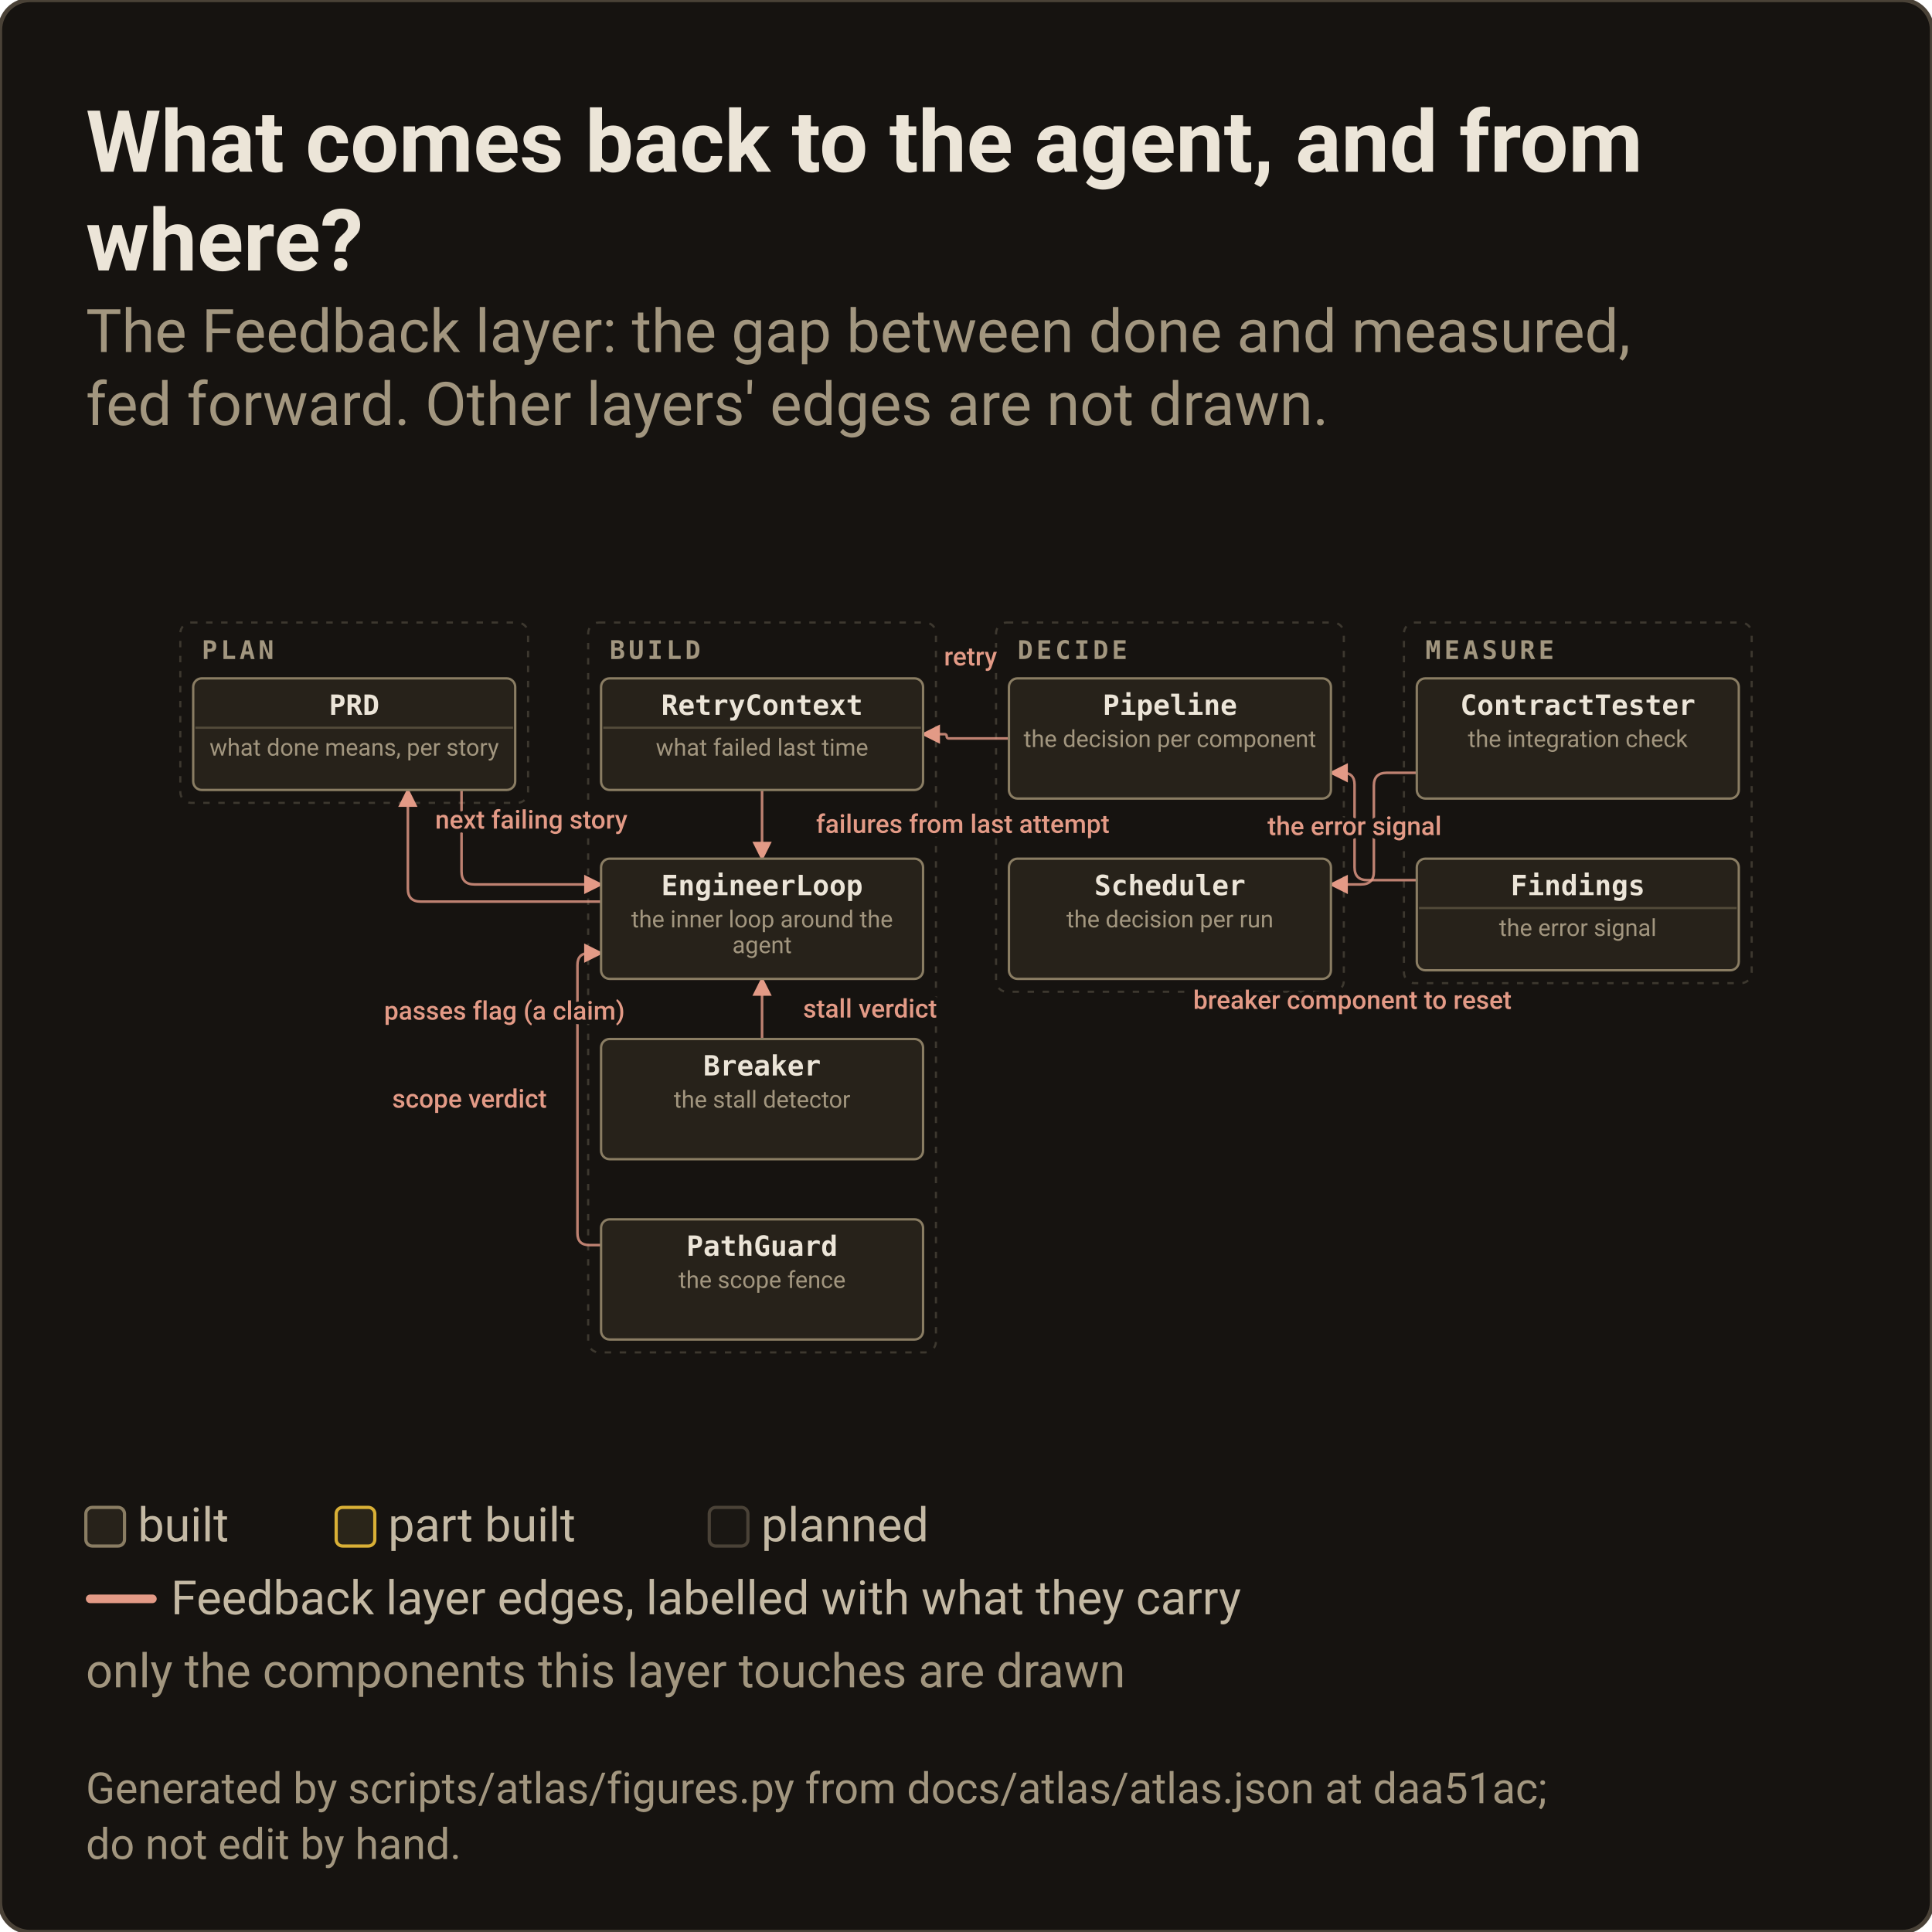
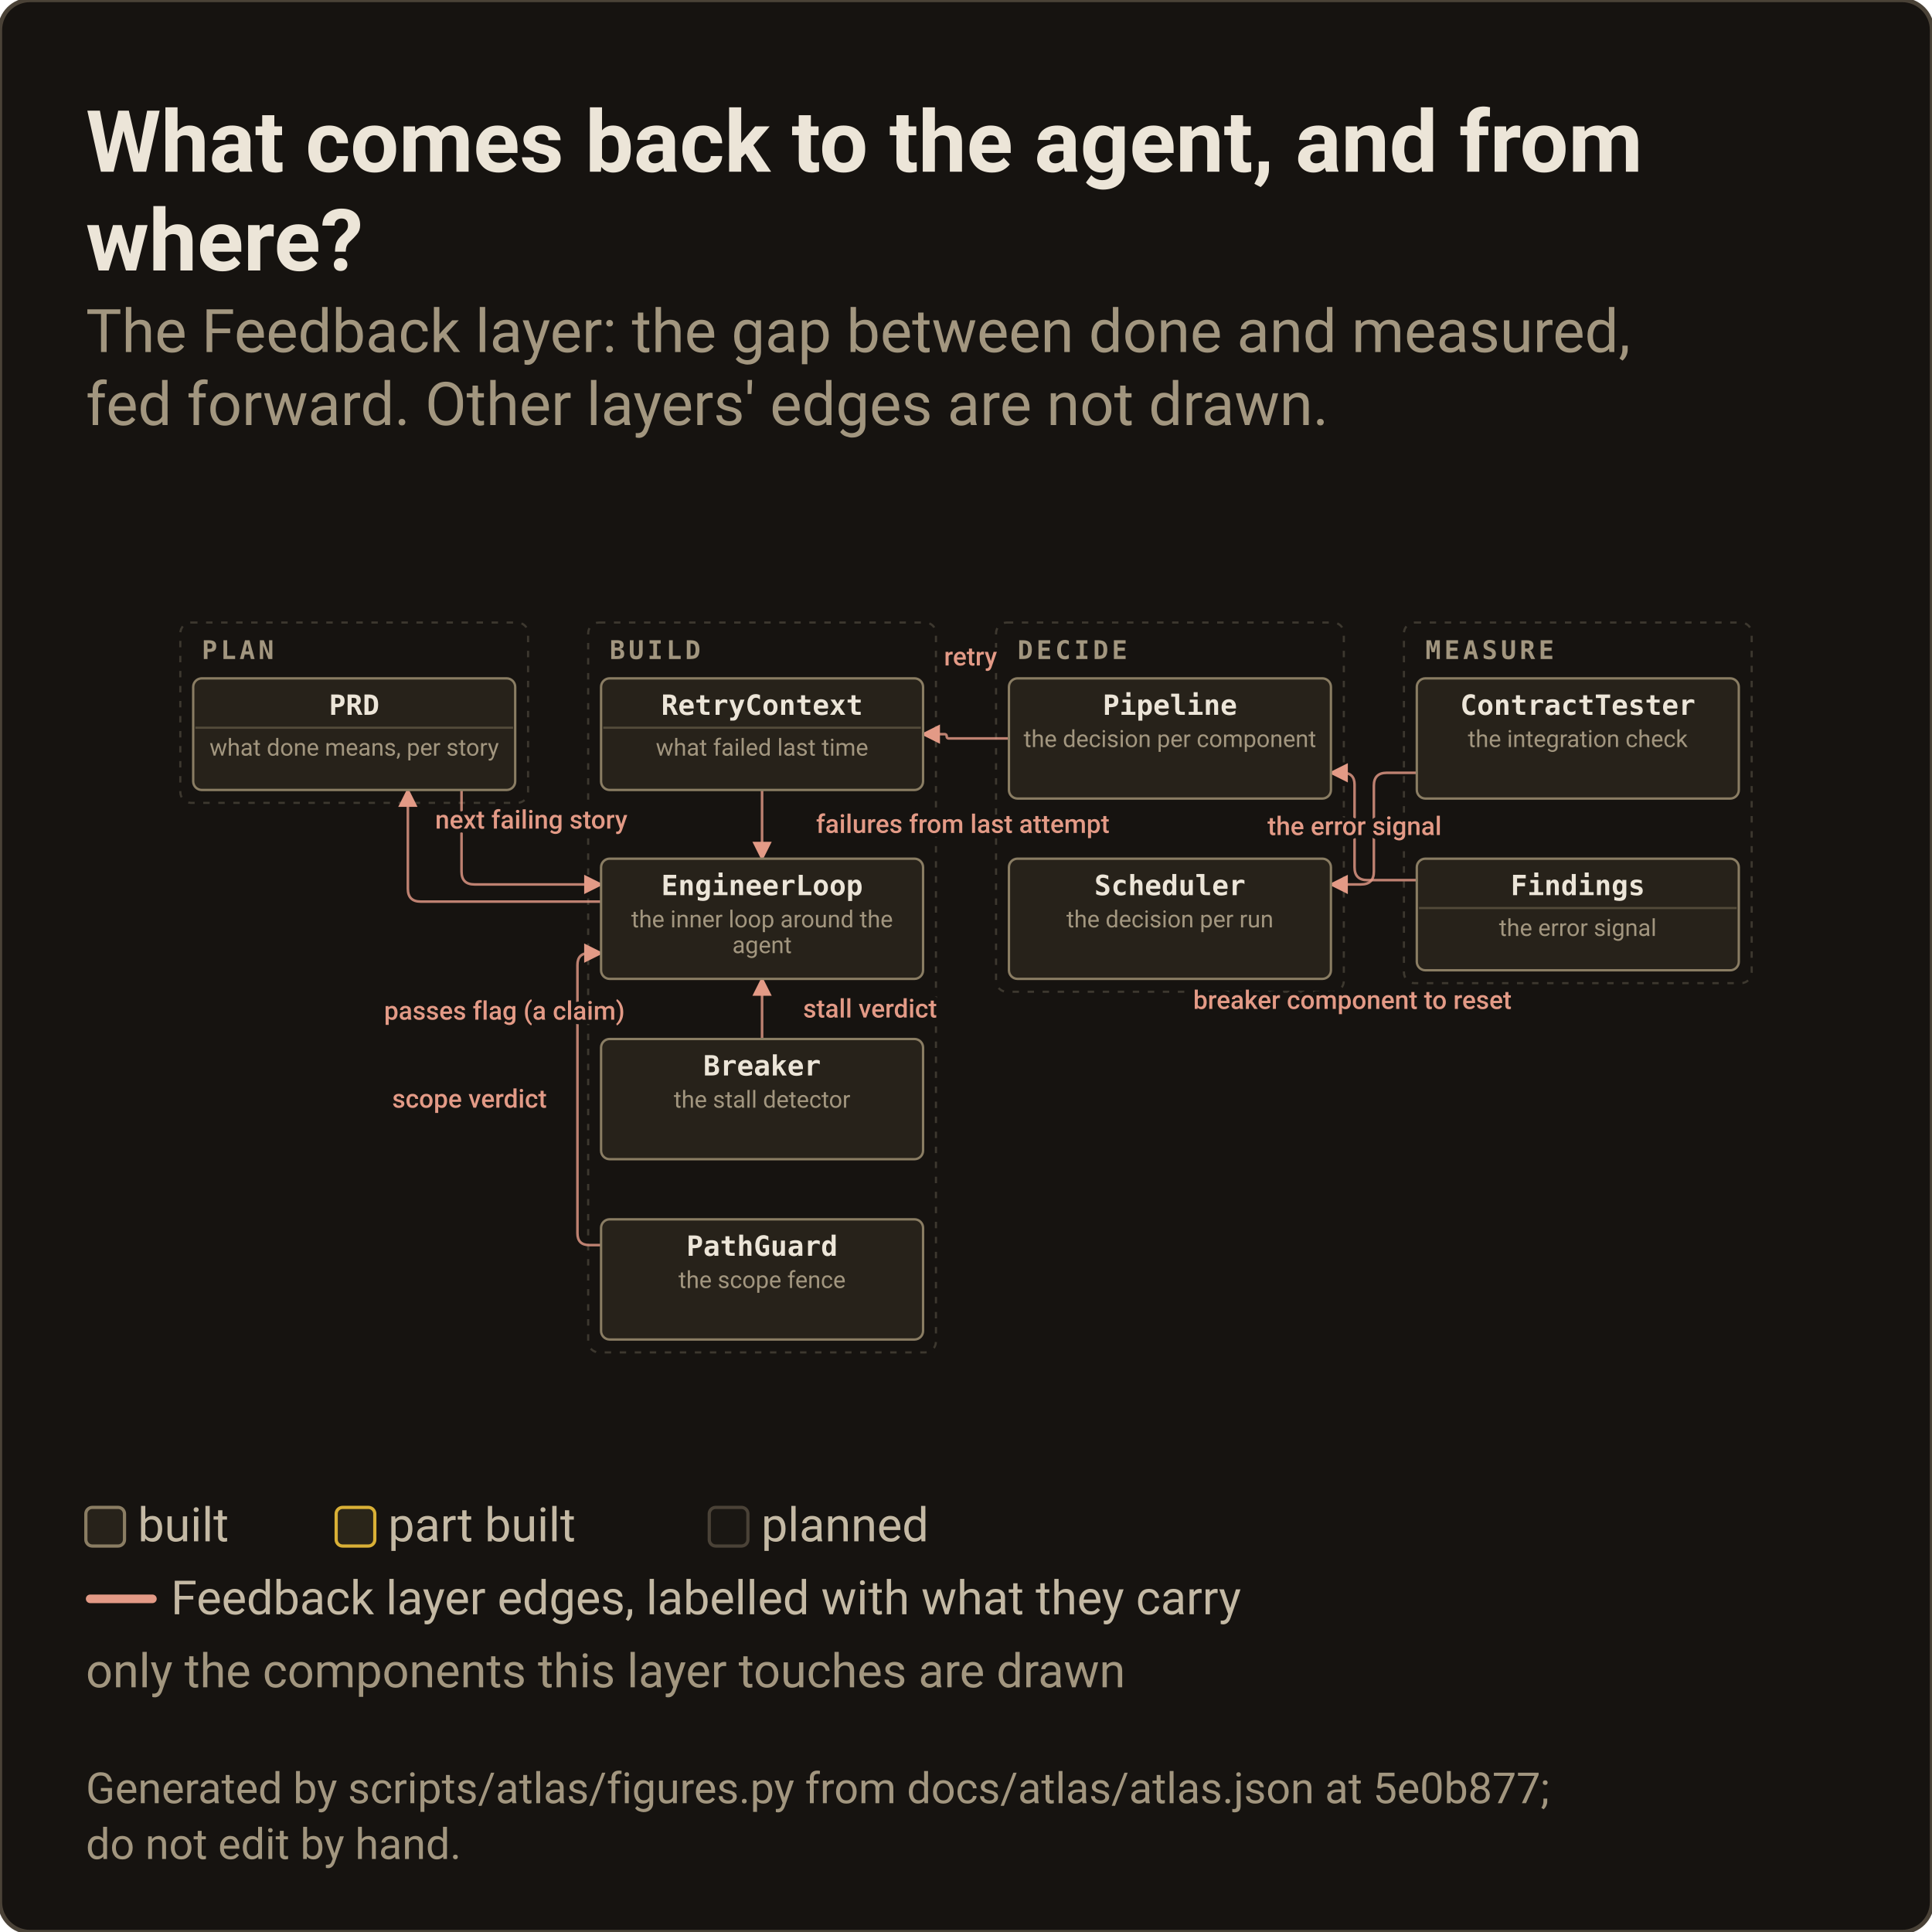
<svg xmlns="http://www.w3.org/2000/svg" width="900" height="900" viewBox="0 0 900 900" role="img" aria-label="Feedback layer of the kstrl system map">
  <rect x="0" y="0" width="900" height="900" rx="14" fill="#161310" stroke="#4A4237" stroke-width="2" />
  <text x="40.0" y="80.0" class="c0">What comes back to the agent, and from</text>
  <text x="40.0" y="126.0" class="c0">where?</text>
  <text x="40.0" y="164.0" class="c1">The Feedback layer: the gap between done and measured,</text>
  <text x="40.0" y="198.0" class="c1">fed forward. Other layers' edges are not drawn.</text>
  <svg id="map" x="76.0" y="216.0" width="748" height="464" viewBox="0 0 748 464" overflow="visible">
    <defs>
      <marker id="map-m-work" viewBox="0 0 8 8" refX="7" refY="4" markerUnits="userSpaceOnUse" markerWidth="9" markerHeight="9" orient="auto-start-reverse">
        <path d="M0,0 L8,4 L0,8 z" fill="#D9CDB2" />
      </marker>
      <marker id="map-m-measure" viewBox="0 0 8 8" refX="7" refY="4" markerUnits="userSpaceOnUse" markerWidth="9" markerHeight="9" orient="auto-start-reverse">
        <path d="M0,0 L8,4 L0,8 z" fill="#82A7BA" />
      </marker>
      <marker id="map-m-feedback" viewBox="0 0 8 8" refX="7" refY="4" markerUnits="userSpaceOnUse" markerWidth="9" markerHeight="9" orient="auto-start-reverse">
        <path d="M0,0 L8,4 L0,8 z" fill="#E39A86" />
      </marker>
      <marker id="map-m-operator" viewBox="0 0 8 8" refX="7" refY="4" markerUnits="userSpaceOnUse" markerWidth="9" markerHeight="9" orient="auto-start-reverse">
        <path d="M0,0 L8,4 L0,8 z" fill="#DD9BBD" />
      </marker>
      <marker id="map-m-trust" viewBox="0 0 8 8" refX="7" refY="4" markerUnits="userSpaceOnUse" markerWidth="9" markerHeight="9" orient="auto-start-reverse">
        <path d="M0,0 L8,4 L0,8 z" fill="#B48EC9" />
      </marker>
      <marker id="map-m-learn" viewBox="0 0 8 8" refX="7" refY="4" markerUnits="userSpaceOnUse" markerWidth="9" markerHeight="9" orient="auto-start-reverse">
        <path d="M0,0 L8,4 L0,8 z" fill="#86C9A9" />
      </marker>
      <marker id="map-m-record" viewBox="0 0 8 8" refX="7" refY="4" markerUnits="userSpaceOnUse" markerWidth="9" markerHeight="9" orient="auto-start-reverse">
        <path d="M0,0 L8,4 L0,8 z" fill="#B7C27C" />
      </marker>
      <marker id="map-m-change" viewBox="0 0 8 8" refX="7" refY="4" markerUnits="userSpaceOnUse" markerWidth="9" markerHeight="9" orient="auto-start-reverse">
        <path d="M0,0 L8,4 L0,8 z" fill="#E26D5A" />
      </marker>
      <marker id="map-m-reach" viewBox="0 0 8 8" refX="7" refY="4" markerUnits="userSpaceOnUse" markerWidth="9" markerHeight="9" orient="auto-start-reverse">
        <path d="M0,0 L8,4 L0,8 z" fill="#E5A84F" />
      </marker>
    </defs>
    <style>#map .node.quiet{opacity:.42}#map .node.planned{opacity:.5}#map .node.planned.quiet{opacity:.3}#map .node.meas .node__box{stroke:#82A7BA;stroke-width:2.2}#map .node.acts .node__box{stroke:#E5A84F;stroke-width:2.4}#map .node__ring{display:none;fill:none;stroke:#82A7BA;stroke-width:1.6}#map .node.meas .node__ring{display:inline}#map .flow.planned{opacity:.35}#map .flowlbl.planned{opacity:.5}#map .flow.off,#map .flowlbl.off{display:none}#map .flow.hot{opacity:1;stroke-opacity:1;stroke-width:2.6}#map .flowlbl.hot{opacity:1}</style>
    <rect x="8.0" y="74.0" width="162.0" height="84.0" rx="5" fill="none" stroke="#A2967F" stroke-opacity=".28" stroke-width="1" stroke-dasharray="3 4" />
    <text x="18.0" y="91.0" class="t1">PLAN</text>
    <rect x="198.0" y="74.0" width="162.0" height="340.0" rx="5" fill="none" stroke="#A2967F" stroke-opacity=".28" stroke-width="1" stroke-dasharray="3 4" />
    <text x="208.0" y="91.0" class="t1">BUILD</text>
    <rect x="388.0" y="74.0" width="162.0" height="172.0" rx="5" fill="none" stroke="#A2967F" stroke-opacity=".28" stroke-width="1" stroke-dasharray="3 4" />
    <text x="398.0" y="91.0" class="t1">DECIDE</text>
    <rect x="578.0" y="74.0" width="162.0" height="168.0" rx="5" fill="none" stroke="#A2967F" stroke-opacity=".28" stroke-width="1" stroke-dasharray="3 4" />
    <text x="588.0" y="91.0" class="t1">MEASURE</text>
    <g data-layer="flow">
      <path id="map-f15" class="flow build" data-edge="15" data-from="RetryContext" data-to="EngineerLoop" data-art="failures from last attempt" data-kind="build" data-layer="feedback" d="M 279.0 152.0 L 279.0 184.0" fill="none" stroke="#E39A86" stroke-opacity="0.82" stroke-width="1.2" stroke-linecap="round" marker-end="url(#map-m-feedback)" />
      <path id="map-f19" class="flow build" data-edge="19" data-from="PRD" data-to="EngineerLoop" data-art="next failing story" data-kind="build" data-layer="feedback" d="M 139.0 152.0 L 139.0 190.0 Q 139.0 196.0 145.0 196.0 L 204.0 196.0" fill="none" stroke="#E39A86" stroke-opacity="0.82" stroke-width="1.2" stroke-linecap="round" marker-end="url(#map-m-feedback)" />
      <path id="map-f20" class="flow build" data-edge="20" data-from="EngineerLoop" data-to="PRD" data-art="passes flag (a claim)" data-kind="build" data-layer="feedback" d="M 204.0 204.0 L 120.0 204.0 Q 114.0 204.0 114.0 198.0 L 114.0 152.0" fill="none" stroke="#E39A86" stroke-opacity="0.82" stroke-width="1.2" stroke-linecap="round" marker-end="url(#map-m-feedback)" />
      <path id="map-f21" class="flow build" data-edge="21" data-from="Breaker" data-to="EngineerLoop" data-art="stall verdict" data-kind="build" data-layer="feedback" d="M 279.0 268.0 L 279.0 240.0" fill="none" stroke="#E39A86" stroke-opacity="0.82" stroke-width="1.2" stroke-linecap="round" marker-end="url(#map-m-feedback)" />
      <path id="map-f22" class="flow build" data-edge="22" data-from="PathGuard" data-to="EngineerLoop" data-art="scope verdict" data-kind="build" data-layer="feedback" d="M 204.0 364.0 L 198.5 364.0 Q 193.0 364.0 193.0 358.5 L 193.0 233.5 Q 193.0 228.0 198.5 228.0 L 204.0 228.0" fill="none" stroke="#E39A86" stroke-opacity="0.82" stroke-width="1.2" stroke-linecap="round" marker-end="url(#map-m-feedback)" />
      <path id="map-f35" class="flow decide" data-edge="35" data-from="Findings" data-to="Pipeline" data-art="the error signal" data-kind="decide" data-layer="feedback" d="M 584.0 194.0 L 561.0 194.0 Q 555.0 194.0 555.0 188.0 L 555.0 149.5 Q 555.0 144.0 549.5 144.0 L 544.0 144.0" fill="none" stroke="#E39A86" stroke-opacity="0.82" stroke-width="1.2" stroke-linecap="round" marker-end="url(#map-m-feedback)" />
      <path id="map-f36" class="flow decide" data-edge="36" data-from="Pipeline" data-to="RetryContext" data-art="retry" data-kind="decide" data-layer="feedback" d="M 394.0 128.0 L 366.0 128.0 Q 365.0 128.0 365.0 127.0 L 365.0 127.0 Q 365.0 126.0 364.0 126.0 L 354.0 126.0" fill="none" stroke="#E39A86" stroke-opacity="0.82" stroke-width="1.2" stroke-linecap="round" marker-end="url(#map-m-feedback)" />
      <path id="map-f42" class="flow decide" data-edge="42" data-from="ContractTester" data-to="Scheduler" data-art="breaker component to reset" data-kind="decide" data-layer="feedback" d="M 584.0 144.0 L 570.0 144.0 Q 564.0 144.0 564.0 150.0 L 564.0 190.0 Q 564.0 196.0 558.0 196.0 L 544.0 196.0" fill="none" stroke="#E39A86" stroke-opacity="0.82" stroke-width="1.2" stroke-linecap="round" marker-end="url(#map-m-feedback)" />
    </g>
    <g class="node built" data-id="PRD" data-kind="store" data-state="built" data-region="plan" role="button" tabindex="0" aria-label="PRD, what done means, per story, built">
      <rect class="node__box" x="14.0" y="100.0" width="150.0" height="52.0" rx="4.0" fill="#27221A" stroke="#8A7D63" stroke-width="1.1" />
      <rect class="node__ring" x="17.0" y="103.0" width="144.0" height="46.0" rx="3.0" />
      <text x="89.0" y="117.0" class="t2">PRD</text>
      <line x1="15.0" y1="123.0" x2="163.0" y2="123.0" stroke="#8A7D63" stroke-opacity=".45" stroke-width="1" />
      <g data-layer="job">
        <text x="89.0" y="136.0" class="t3">what done means, per story</text>
      </g>
    </g>
    <g class="node built" data-id="RetryContext" data-kind="store" data-state="built" data-region="build" role="button" tabindex="0" aria-label="RetryContext, what failed last time, built">
      <rect class="node__box" x="204.0" y="100.0" width="150.0" height="52.0" rx="4.0" fill="#27221A" stroke="#8A7D63" stroke-width="1.1" />
      <rect class="node__ring" x="207.0" y="103.0" width="144.0" height="46.0" rx="3.0" />
      <text x="279.0" y="117.0" class="t2">RetryContext</text>
      <line x1="205.0" y1="123.0" x2="353.0" y2="123.0" stroke="#8A7D63" stroke-opacity=".45" stroke-width="1" />
      <g data-layer="job">
        <text x="279.0" y="136.0" class="t3">what failed last time</text>
      </g>
    </g>
    <g class="node built" data-id="EngineerLoop" data-kind="component" data-state="built" data-region="build" role="button" tabindex="0" aria-label="EngineerLoop, the inner loop around the agent, built">
      <rect class="node__box" x="204.0" y="184.0" width="150.0" height="56.0" rx="4.0" fill="#27221A" stroke="#8A7D63" stroke-width="1.1" />
      <rect class="node__ring" x="207.0" y="187.0" width="144.0" height="50.0" rx="3.0" />
      <text x="279.0" y="201.0" class="t2">EngineerLoop</text>
      <g data-layer="job">
        <text x="279.0" y="216.0" class="t3">the inner loop around the</text>
        <text x="279.0" y="228.0" class="t3">agent</text>
      </g>
    </g>
    <g class="node built" data-id="Breaker" data-kind="component" data-state="built" data-region="build" role="button" tabindex="0" aria-label="Breaker, the stall detector, built">
      <rect class="node__box" x="204.0" y="268.0" width="150.0" height="56.0" rx="4.0" fill="#27221A" stroke="#8A7D63" stroke-width="1.1" />
      <rect class="node__ring" x="207.0" y="271.0" width="144.0" height="50.0" rx="3.0" />
      <text x="279.0" y="285.0" class="t2">Breaker</text>
      <g data-layer="job">
        <text x="279.0" y="300.0" class="t3">the stall detector</text>
      </g>
    </g>
    <g class="node built" data-id="PathGuard" data-kind="component" data-state="built" data-region="build" role="button" tabindex="0" aria-label="PathGuard, the scope fence, built">
      <rect class="node__box" x="204.0" y="352.0" width="150.0" height="56.0" rx="4.0" fill="#27221A" stroke="#8A7D63" stroke-width="1.1" />
      <rect class="node__ring" x="207.0" y="355.0" width="144.0" height="50.0" rx="3.0" />
      <text x="279.0" y="369.0" class="t2">PathGuard</text>
      <g data-layer="job">
        <text x="279.0" y="384.0" class="t3">the scope fence</text>
      </g>
    </g>
    <g class="node built" data-id="ContractTester" data-kind="component" data-state="built" data-region="measure" role="button" tabindex="0" aria-label="ContractTester, the integration check, built">
      <rect class="node__box" x="584.0" y="100.0" width="150.0" height="56.0" rx="4.0" fill="#27221A" stroke="#8A7D63" stroke-width="1.1" />
      <rect class="node__ring" x="587.0" y="103.0" width="144.0" height="50.0" rx="3.0" />
      <text x="659.0" y="117.0" class="t2">ContractTester</text>
      <g data-layer="job">
        <text x="659.0" y="132.0" class="t3">the integration check</text>
      </g>
    </g>
    <g class="node built" data-id="Findings" data-kind="store" data-state="built" data-region="measure" role="button" tabindex="0" aria-label="Findings, the error signal, built">
      <rect class="node__box" x="584.0" y="184.0" width="150.0" height="52.0" rx="4.0" fill="#27221A" stroke="#8A7D63" stroke-width="1.1" />
      <rect class="node__ring" x="587.0" y="187.0" width="144.0" height="46.0" rx="3.0" />
      <text x="659.0" y="201.0" class="t2">Findings</text>
      <line x1="585.0" y1="207.0" x2="733.0" y2="207.0" stroke="#8A7D63" stroke-opacity=".45" stroke-width="1" />
      <g data-layer="job">
        <text x="659.0" y="220.0" class="t3">the error signal</text>
      </g>
    </g>
    <g class="node built" data-id="Pipeline" data-kind="component" data-state="built" data-region="decide" role="button" tabindex="0" aria-label="Pipeline, the decision per component, built">
      <rect class="node__box" x="394.0" y="100.0" width="150.0" height="56.0" rx="4.0" fill="#27221A" stroke="#8A7D63" stroke-width="1.1" />
      <rect class="node__ring" x="397.0" y="103.0" width="144.0" height="50.0" rx="3.0" />
      <text x="469.0" y="117.0" class="t2">Pipeline</text>
      <g data-layer="job">
        <text x="469.0" y="132.0" class="t3">the decision per component</text>
      </g>
    </g>
    <g class="node built" data-id="Scheduler" data-kind="component" data-state="built" data-region="decide" role="button" tabindex="0" aria-label="Scheduler, the decision per run, built">
      <rect class="node__box" x="394.0" y="184.0" width="150.0" height="56.0" rx="4.0" fill="#27221A" stroke="#8A7D63" stroke-width="1.1" />
      <rect class="node__ring" x="397.0" y="187.0" width="144.0" height="50.0" rx="3.0" />
      <text x="469.0" y="201.0" class="t2">Scheduler</text>
      <g data-layer="job">
        <text x="469.0" y="216.0" class="t3">the decision per run</text>
      </g>
    </g>
    <g data-layer="flow">
      <g class="flowlbl build" data-edge="15" data-from="RetryContext" data-to="EngineerLoop" data-layer="feedback">
        <text x="372.5" y="172.0" class="t0">failures from last attempt</text>
      </g>
      <g class="flowlbl build" data-edge="19" data-from="PRD" data-to="EngineerLoop" data-layer="feedback">
        <text x="171.5" y="170.0" class="t0">next failing story</text>
      </g>
      <g class="flowlbl build" data-edge="20" data-from="EngineerLoop" data-to="PRD" data-layer="feedback">
        <text x="159.0" y="259.0" class="t0">passes flag (a claim)</text>
      </g>
      <g class="flowlbl build" data-edge="21" data-from="Breaker" data-to="EngineerLoop" data-layer="feedback">
        <text x="329.3" y="258.0" class="t0">stall verdict</text>
      </g>
      <g class="flowlbl build" data-edge="22" data-from="PathGuard" data-to="EngineerLoop" data-layer="feedback">
        <text x="142.7" y="300.0" class="t0">scope verdict</text>
      </g>
      <g class="flowlbl decide" data-edge="35" data-from="Findings" data-to="Pipeline" data-layer="feedback">
        <text x="555.0" y="173.0" class="t0">the error signal</text>
      </g>
      <g class="flowlbl decide" data-edge="36" data-from="Pipeline" data-to="RetryContext" data-layer="feedback">
        <text x="376.1" y="94.0" class="t0">retry</text>
      </g>
      <g class="flowlbl decide" data-edge="42" data-from="ContractTester" data-to="Scheduler" data-layer="feedback">
        <text x="554.0" y="254.0" class="t0">breaker component to reset</text>
      </g>
    </g>
    <style>#map .t0{font-family:ui-sans-serif,system-ui,-apple-system,"SF Pro Text","Segoe UI",Roboto,"Helvetica Neue",Arial,sans-serif;font-size:12.0px;font-weight:500;fill:#E39A86;text-anchor:middle;paint-order:stroke;stroke:#161310;stroke-width:4;stroke-linejoin:round}#map .t1{font-family:ui-monospace,"SF Mono",SFMono-Regular,"JetBrains Mono",Menlo,Consolas,monospace;font-size:12.0px;font-weight:600;fill:#A2967F;text-anchor:start;letter-spacing:.13em}#map .t2{font-family:ui-monospace,"SF Mono",SFMono-Regular,"JetBrains Mono",Menlo,Consolas,monospace;font-size:13.0px;font-weight:600;fill:#ECE5D8;text-anchor:middle}#map .t3{font-family:ui-sans-serif,system-ui,-apple-system,"SF Pro Text","Segoe UI",Roboto,"Helvetica Neue",Arial,sans-serif;font-size:11.0px;font-weight:400;fill:#A2967F;text-anchor:middle}</style>
  </svg>
  <rect x="40.0" y="702.2" width="18" height="18" rx="3" fill="#27221A" stroke="#8A7D63" stroke-width="1.5" />
  <text x="64.2" y="718.0" class="c2">built</text>
  <rect x="156.6" y="702.2" width="18" height="18" rx="3" fill="#2A2519" stroke="#D9B036" stroke-width="1.5" />
  <text x="180.8" y="718.0" class="c2">part built</text>
  <rect x="330.4" y="702.2" width="18" height="18" rx="3" fill="#1A1713" stroke="#4A4237" stroke-width="1.5" />
  <text x="354.6" y="718.0" class="c2">planned</text>
  <rect x="40.0" y="742.8" width="33" height="4" rx="2" fill="#E39A86" />
  <text x="79.6" y="752.0" class="c2">Feedback layer edges, labelled with what they carry</text>
  <text x="40.0" y="786.0" class="c3">only the components this layer touches are drawn</text>
-   <text x="40.0" y="840.0" class="c4">Generated by scripts/atlas/figures.py from docs/atlas/atlas.json at daa51ac;</text>
+   <text x="40.0" y="840.0" class="c4">Generated by scripts/atlas/figures.py from docs/atlas/atlas.json at 5e0b877;</text>
  <text x="40.0" y="866.0" class="c4">do not edit by hand.</text>
  <style>.c0{font-family:ui-sans-serif,system-ui,-apple-system,"SF Pro Text","Segoe UI",Roboto,"Helvetica Neue",Arial,sans-serif;font-size:40.0px;font-weight:600;fill:#ECE5D8;text-anchor:start}.c1{font-family:ui-sans-serif,system-ui,-apple-system,"SF Pro Text","Segoe UI",Roboto,"Helvetica Neue",Arial,sans-serif;font-size:28.0px;font-weight:400;fill:#A2967F;text-anchor:start}.c2{font-family:ui-sans-serif,system-ui,-apple-system,"SF Pro Text","Segoe UI",Roboto,"Helvetica Neue",Arial,sans-serif;font-size:22.0px;font-weight:400;fill:#C4B9A4;text-anchor:start}.c3{font-family:ui-sans-serif,system-ui,-apple-system,"SF Pro Text","Segoe UI",Roboto,"Helvetica Neue",Arial,sans-serif;font-size:22.0px;font-weight:400;fill:#A2967F;text-anchor:start}.c4{font-family:ui-sans-serif,system-ui,-apple-system,"SF Pro Text","Segoe UI",Roboto,"Helvetica Neue",Arial,sans-serif;font-size:20.0px;font-weight:400;fill:#A2967F;text-anchor:start}</style>
</svg>
